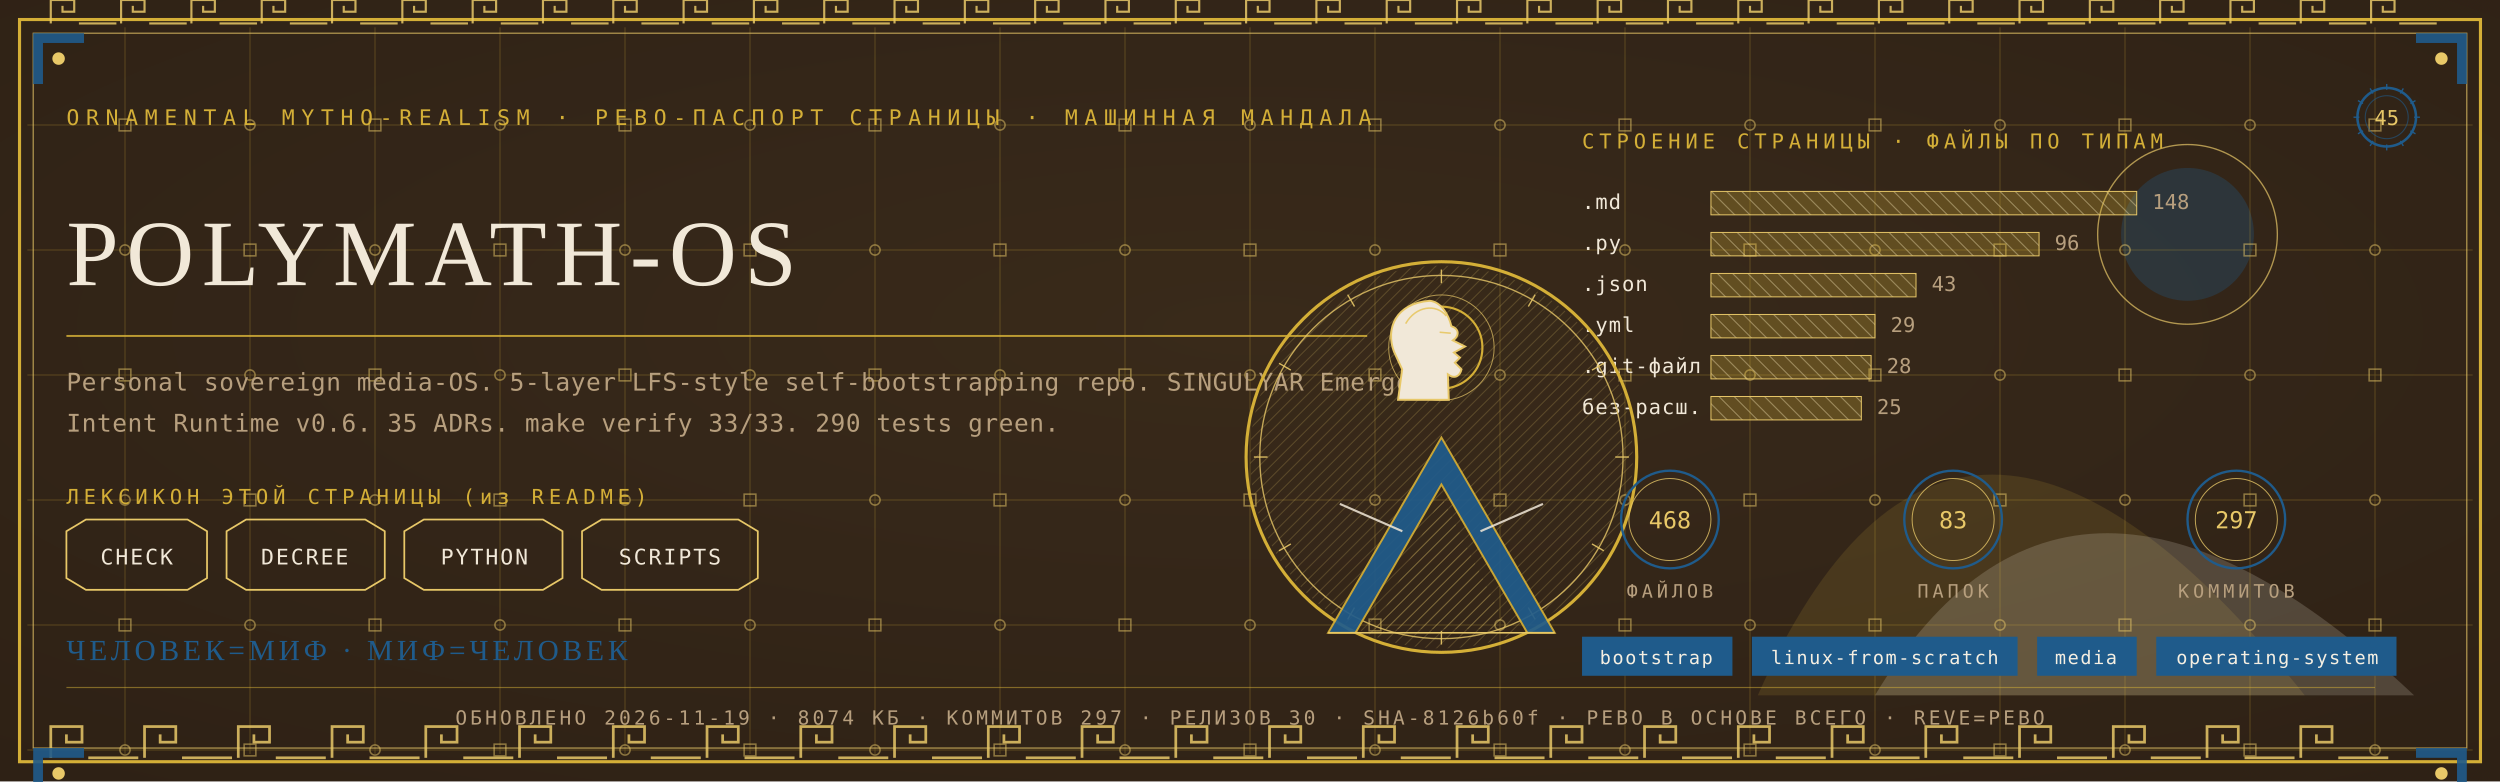
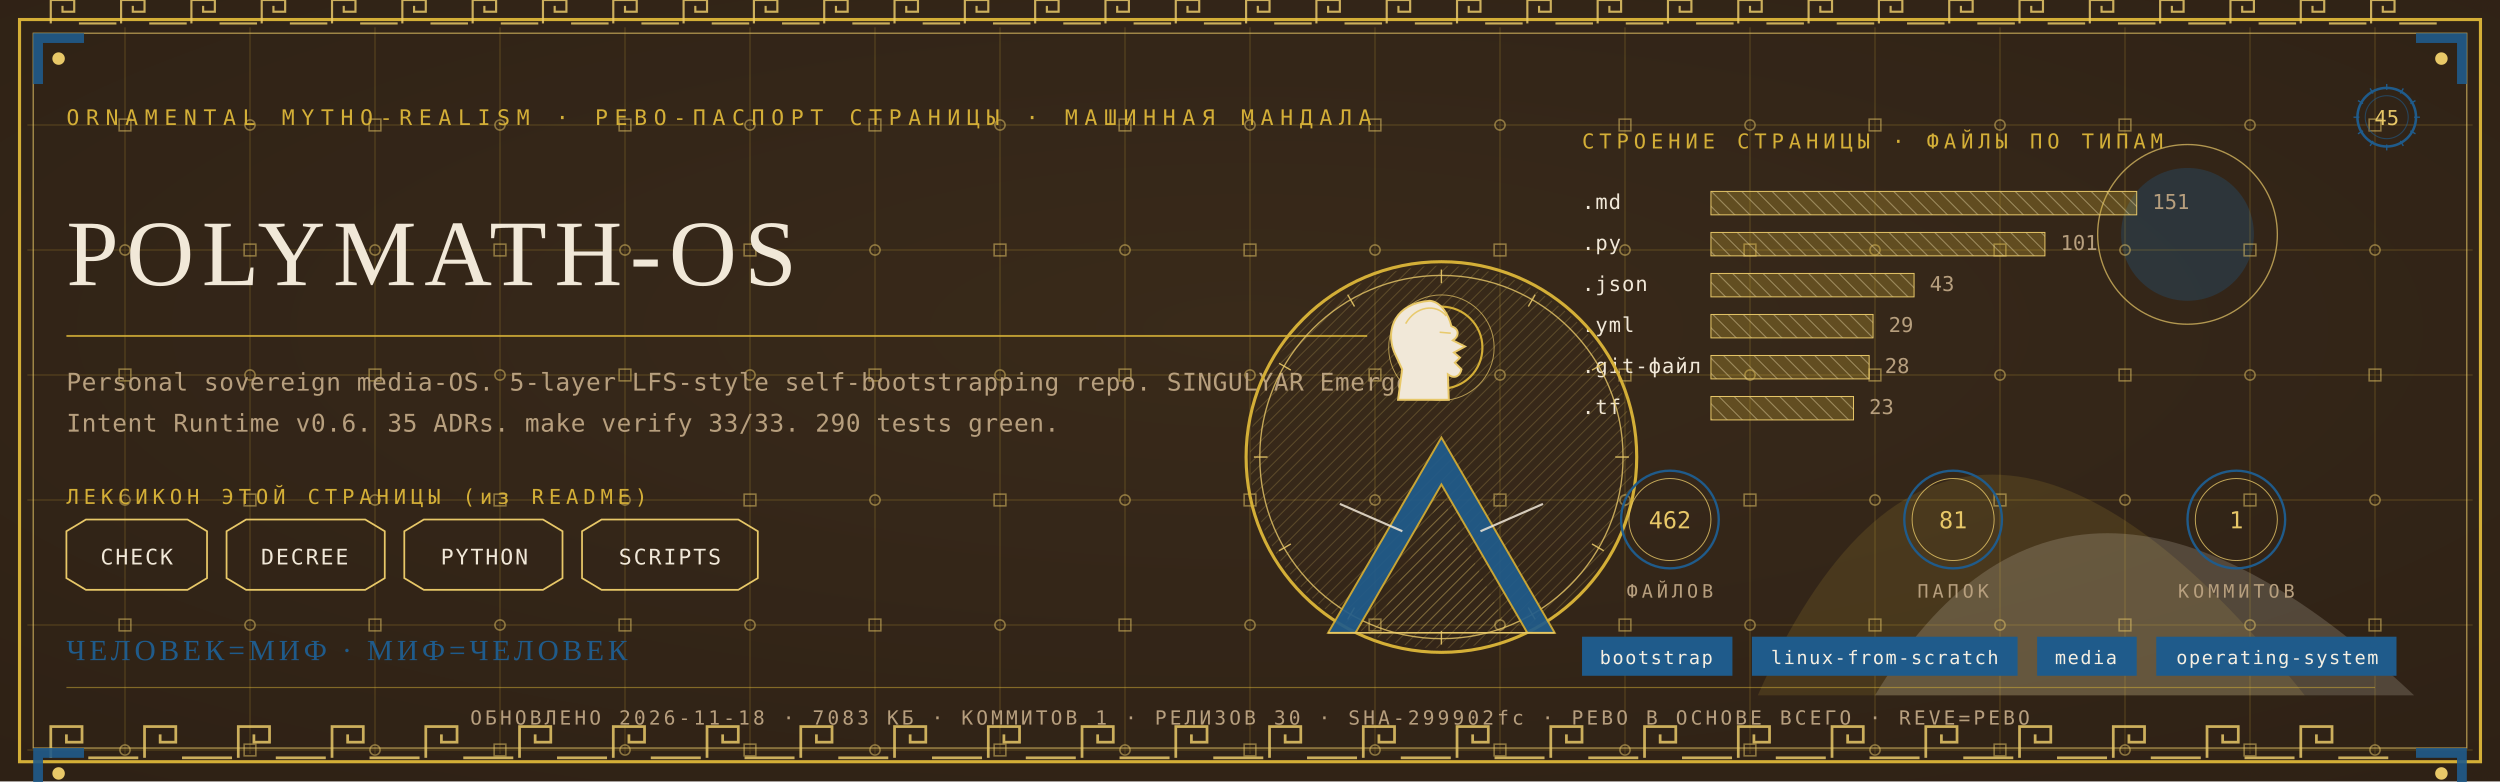
<svg xmlns="http://www.w3.org/2000/svg" viewBox="0 0 1280 400" width="1280" height="400">
  <defs>
    <radialGradient id="rp45" cx="0.5" cy="0.42" r="1.1">
      <stop offset="0" stop-color="#3A2A1B" />
      <stop offset="1" stop-color="#2A1D12" />
    </radialGradient>
    <pattern id="hatchm" width="4.2" height="4.2" patternUnits="userSpaceOnUse" patternTransform="rotate(45)">
      <rect width="4.2" height="4.2" fill="none" />
      <line x1="0" y1="0" x2="0" y2="4.2" stroke="#E8C868" stroke-width="0.5" />
    </pattern>
    <pattern id="hatchv" width="5.5" height="5.5" patternUnits="userSpaceOnUse" patternTransform="rotate(-45)">
      <rect width="5.5" height="5.5" fill="none" />
      <line x1="0" y1="0" x2="0" y2="5.5" stroke="#F1E8D8" stroke-width="0.5" />
    </pattern>
  </defs>
  <rect width="1280" height="400" fill="#2A1D12" />
  <rect width="1280" height="400" fill="url(#rp45)" opacity="0.94" />
  <path d="M 900 356 Q 1000 130 1180 356 Z" fill="#D4AF37" opacity="0.14" />
  <path d="M 960 356 Q 1060 190 1236 356 Z" fill="#F1E8D8" opacity="0.18" />
  <circle cx="1120" cy="120" r="34" fill="#1F5B8B" opacity="0.30" />
  <circle cx="1120" cy="120" r="46" fill="none" stroke="#E8C868" stroke-width="0.7" opacity="0.7" />
  <g stroke="#D4AF37" stroke-width="0.45" opacity="0.30">
    <line x1="64" y1="14" x2="64" y2="386" />
    <line x1="128" y1="14" x2="128" y2="386" />
    <line x1="192" y1="14" x2="192" y2="386" />
    <line x1="256" y1="14" x2="256" y2="386" />
    <line x1="320" y1="14" x2="320" y2="386" />
    <line x1="384" y1="14" x2="384" y2="386" />
    <line x1="448" y1="14" x2="448" y2="386" />
    <line x1="512" y1="14" x2="512" y2="386" />
    <line x1="576" y1="14" x2="576" y2="386" />
    <line x1="640" y1="14" x2="640" y2="386" />
    <line x1="704" y1="14" x2="704" y2="386" />
    <line x1="768" y1="14" x2="768" y2="386" />
    <line x1="832" y1="14" x2="832" y2="386" />
    <line x1="896" y1="14" x2="896" y2="386" />
    <line x1="960" y1="14" x2="960" y2="386" />
    <line x1="1024" y1="14" x2="1024" y2="386" />
    <line x1="1088" y1="14" x2="1088" y2="386" />
    <line x1="1152" y1="14" x2="1152" y2="386" />
    <line x1="1216" y1="14" x2="1216" y2="386" />
    <line x1="14" y1="64" x2="1266" y2="64" />
    <line x1="14" y1="128" x2="1266" y2="128" />
    <line x1="14" y1="192" x2="1266" y2="192" />
    <line x1="14" y1="256" x2="1266" y2="256" />
    <line x1="14" y1="320" x2="1266" y2="320" />
    <line x1="14" y1="384" x2="1266" y2="384" />
  </g>
  <g fill="none" stroke="#E8C868" stroke-width="0.8" opacity="0.5">
    <rect x="61" y="61" width="6" height="6" />
    <circle cx="64" cy="128" r="2.6" />
    <rect x="61" y="189" width="6" height="6" />
    <circle cx="64" cy="256" r="2.6" />
    <rect x="61" y="317" width="6" height="6" />
    <circle cx="64" cy="384" r="2.6" />
    <circle cx="128" cy="64" r="2.6" />
    <rect x="125" y="125" width="6" height="6" />
    <circle cx="128" cy="192" r="2.6" />
    <rect x="125" y="253" width="6" height="6" />
    <circle cx="128" cy="320" r="2.6" />
    <rect x="125" y="381" width="6" height="6" />
    <rect x="189" y="61" width="6" height="6" />
    <circle cx="192" cy="128" r="2.6" />
    <rect x="189" y="189" width="6" height="6" />
    <circle cx="192" cy="256" r="2.6" />
    <rect x="189" y="317" width="6" height="6" />
    <circle cx="192" cy="384" r="2.6" />
    <circle cx="256" cy="64" r="2.6" />
    <rect x="253" y="125" width="6" height="6" />
    <circle cx="256" cy="192" r="2.6" />
    <rect x="253" y="253" width="6" height="6" />
    <circle cx="256" cy="320" r="2.6" />
    <rect x="253" y="381" width="6" height="6" />
    <rect x="317" y="61" width="6" height="6" />
    <circle cx="320" cy="128" r="2.6" />
    <rect x="317" y="189" width="6" height="6" />
    <circle cx="320" cy="256" r="2.6" />
    <rect x="317" y="317" width="6" height="6" />
    <circle cx="320" cy="384" r="2.6" />
    <circle cx="384" cy="64" r="2.6" />
    <rect x="381" y="125" width="6" height="6" />
    <circle cx="384" cy="192" r="2.6" />
    <rect x="381" y="253" width="6" height="6" />
    <circle cx="384" cy="320" r="2.6" />
    <rect x="381" y="381" width="6" height="6" />
    <rect x="445" y="61" width="6" height="6" />
    <circle cx="448" cy="128" r="2.6" />
    <rect x="445" y="189" width="6" height="6" />
    <circle cx="448" cy="256" r="2.6" />
    <rect x="445" y="317" width="6" height="6" />
    <circle cx="448" cy="384" r="2.6" />
    <circle cx="512" cy="64" r="2.6" />
    <rect x="509" y="125" width="6" height="6" />
    <circle cx="512" cy="192" r="2.6" />
    <rect x="509" y="253" width="6" height="6" />
    <circle cx="512" cy="320" r="2.6" />
    <rect x="509" y="381" width="6" height="6" />
    <rect x="573" y="61" width="6" height="6" />
    <circle cx="576" cy="128" r="2.6" />
    <rect x="573" y="189" width="6" height="6" />
    <circle cx="576" cy="256" r="2.6" />
    <rect x="573" y="317" width="6" height="6" />
    <circle cx="576" cy="384" r="2.6" />
    <circle cx="640" cy="64" r="2.6" />
    <rect x="637" y="125" width="6" height="6" />
    <circle cx="640" cy="192" r="2.6" />
    <rect x="637" y="253" width="6" height="6" />
    <circle cx="640" cy="320" r="2.6" />
    <rect x="637" y="381" width="6" height="6" />
    <rect x="701" y="61" width="6" height="6" />
    <circle cx="704" cy="128" r="2.6" />
    <rect x="701" y="189" width="6" height="6" />
    <circle cx="704" cy="256" r="2.6" />
    <rect x="701" y="317" width="6" height="6" />
    <circle cx="704" cy="384" r="2.6" />
    <circle cx="768" cy="64" r="2.6" />
    <rect x="765" y="125" width="6" height="6" />
    <circle cx="768" cy="192" r="2.6" />
    <rect x="765" y="253" width="6" height="6" />
    <circle cx="768" cy="320" r="2.6" />
    <rect x="765" y="381" width="6" height="6" />
    <rect x="829" y="61" width="6" height="6" />
    <circle cx="832" cy="128" r="2.6" />
    <rect x="829" y="189" width="6" height="6" />
    <circle cx="832" cy="256" r="2.6" />
    <rect x="829" y="317" width="6" height="6" />
    <circle cx="832" cy="384" r="2.6" />
    <circle cx="896" cy="64" r="2.6" />
    <rect x="893" y="125" width="6" height="6" />
    <circle cx="896" cy="192" r="2.6" />
    <rect x="893" y="253" width="6" height="6" />
    <circle cx="896" cy="320" r="2.6" />
    <rect x="893" y="381" width="6" height="6" />
    <rect x="957" y="61" width="6" height="6" />
    <circle cx="960" cy="128" r="2.6" />
    <rect x="957" y="189" width="6" height="6" />
    <circle cx="960" cy="256" r="2.6" />
    <rect x="957" y="317" width="6" height="6" />
    <circle cx="960" cy="384" r="2.6" />
    <circle cx="1024" cy="64" r="2.6" />
    <rect x="1021" y="125" width="6" height="6" />
    <circle cx="1024" cy="192" r="2.6" />
    <rect x="1021" y="253" width="6" height="6" />
    <circle cx="1024" cy="320" r="2.6" />
    <rect x="1021" y="381" width="6" height="6" />
    <rect x="1085" y="61" width="6" height="6" />
    <circle cx="1088" cy="128" r="2.6" />
    <rect x="1085" y="189" width="6" height="6" />
    <circle cx="1088" cy="256" r="2.6" />
    <rect x="1085" y="317" width="6" height="6" />
    <circle cx="1088" cy="384" r="2.6" />
    <circle cx="1152" cy="64" r="2.6" />
    <rect x="1149" y="125" width="6" height="6" />
    <circle cx="1152" cy="192" r="2.6" />
    <rect x="1149" y="253" width="6" height="6" />
    <circle cx="1152" cy="320" r="2.6" />
    <rect x="1149" y="381" width="6" height="6" />
    <rect x="1213" y="61" width="6" height="6" />
    <circle cx="1216" cy="128" r="2.6" />
    <rect x="1213" y="189" width="6" height="6" />
    <circle cx="1216" cy="256" r="2.6" />
    <rect x="1213" y="317" width="6" height="6" />
    <circle cx="1216" cy="384" r="2.6" />
  </g>
  <rect x="10" y="10" width="1260" height="380" fill="none" stroke="#D4AF37" stroke-width="1.6" />
  <rect x="17" y="17" width="1246" height="366" fill="none" stroke="#E8C868" stroke-width="0.6" opacity="0.75" />
  <g fill="none" stroke="#E8C868" stroke-width="1.4" opacity="0.85">
    <path d="M 26 388 L 26 372 L 42 372 L 42 380.0 L 34.0 380.0 L 34.0 376.0" />
    <line x1="45.2" y1="388" x2="70.8" y2="388" />
    <path d="M 74 388 L 74 372 L 90 372 L 90 380.0 L 82.0 380.0 L 82.0 376.0" />
    <line x1="93.2" y1="388" x2="118.8" y2="388" />
    <path d="M 122 388 L 122 372 L 138 372 L 138 380.0 L 130.0 380.0 L 130.0 376.0" />
    <line x1="141.2" y1="388" x2="166.8" y2="388" />
    <path d="M 170 388 L 170 372 L 186 372 L 186 380.0 L 178.0 380.0 L 178.0 376.0" />
    <line x1="189.2" y1="388" x2="214.8" y2="388" />
    <path d="M 218 388 L 218 372 L 234 372 L 234 380.0 L 226.0 380.0 L 226.0 376.0" />
    <line x1="237.2" y1="388" x2="262.8" y2="388" />
    <path d="M 266 388 L 266 372 L 282 372 L 282 380.0 L 274.0 380.0 L 274.0 376.0" />
    <line x1="285.2" y1="388" x2="310.8" y2="388" />
    <path d="M 314 388 L 314 372 L 330 372 L 330 380.0 L 322.0 380.0 L 322.0 376.0" />
    <line x1="333.2" y1="388" x2="358.8" y2="388" />
    <path d="M 362 388 L 362 372 L 378 372 L 378 380.0 L 370.0 380.0 L 370.0 376.0" />
    <line x1="381.2" y1="388" x2="406.8" y2="388" />
    <path d="M 410 388 L 410 372 L 426 372 L 426 380.0 L 418.0 380.0 L 418.0 376.0" />
    <line x1="429.2" y1="388" x2="454.8" y2="388" />
    <path d="M 458 388 L 458 372 L 474 372 L 474 380.0 L 466.0 380.0 L 466.0 376.0" />
    <line x1="477.2" y1="388" x2="502.8" y2="388" />
    <path d="M 506 388 L 506 372 L 522 372 L 522 380.0 L 514.0 380.0 L 514.0 376.0" />
    <line x1="525.2" y1="388" x2="550.8" y2="388" />
    <path d="M 554 388 L 554 372 L 570 372 L 570 380.0 L 562.0 380.0 L 562.0 376.0" />
    <line x1="573.2" y1="388" x2="598.8" y2="388" />
    <path d="M 602 388 L 602 372 L 618 372 L 618 380.0 L 610.0 380.0 L 610.0 376.0" />
    <line x1="621.2" y1="388" x2="646.8" y2="388" />
    <path d="M 650 388 L 650 372 L 666 372 L 666 380.0 L 658.0 380.0 L 658.0 376.0" />
    <line x1="669.2" y1="388" x2="694.8" y2="388" />
    <path d="M 698 388 L 698 372 L 714 372 L 714 380.0 L 706.0 380.0 L 706.0 376.0" />
    <line x1="717.2" y1="388" x2="742.8" y2="388" />
    <path d="M 746 388 L 746 372 L 762 372 L 762 380.0 L 754.0 380.0 L 754.0 376.0" />
    <line x1="765.2" y1="388" x2="790.8" y2="388" />
    <path d="M 794 388 L 794 372 L 810 372 L 810 380.0 L 802.0 380.0 L 802.0 376.0" />
    <line x1="813.2" y1="388" x2="838.8" y2="388" />
    <path d="M 842 388 L 842 372 L 858 372 L 858 380.0 L 850.0 380.0 L 850.0 376.0" />
    <line x1="861.2" y1="388" x2="886.8" y2="388" />
    <path d="M 890 388 L 890 372 L 906 372 L 906 380.0 L 898.0 380.0 L 898.0 376.0" />
    <line x1="909.2" y1="388" x2="934.8" y2="388" />
    <path d="M 938 388 L 938 372 L 954 372 L 954 380.0 L 946.0 380.0 L 946.0 376.0" />
    <line x1="957.2" y1="388" x2="982.8" y2="388" />
    <path d="M 986 388 L 986 372 L 1002 372 L 1002 380.0 L 994.0 380.0 L 994.0 376.0" />
    <line x1="1005.2" y1="388" x2="1030.8" y2="388" />
    <path d="M 1034 388 L 1034 372 L 1050 372 L 1050 380.0 L 1042.0 380.0 L 1042.0 376.0" />
    <line x1="1053.2" y1="388" x2="1078.8" y2="388" />
    <path d="M 1082 388 L 1082 372 L 1098 372 L 1098 380.0 L 1090.0 380.0 L 1090.0 376.0" />
    <line x1="1101.2" y1="388" x2="1126.8" y2="388" />
    <path d="M 1130 388 L 1130 372 L 1146 372 L 1146 380.0 L 1138.0 380.0 L 1138.0 376.0" />
    <line x1="1149.2" y1="388" x2="1174.8" y2="388" />
    <path d="M 1178 388 L 1178 372 L 1194 372 L 1194 380.0 L 1186.0 380.0 L 1186.0 376.0" />
    <line x1="1197.2" y1="388" x2="1222.8" y2="388" />
  </g>
  <g fill="none" stroke="#E8C868" stroke-width="1.1" opacity="0.85">
    <path d="M 26 12 L 26 0 L 38 0 L 38 6.0 L 32.0 6.0 L 32.0 3.0" />
    <line x1="40.4" y1="12" x2="59.6" y2="12" />
    <path d="M 62 12 L 62 0 L 74 0 L 74 6.0 L 68.0 6.0 L 68.0 3.0" />
    <line x1="76.4" y1="12" x2="95.6" y2="12" />
    <path d="M 98 12 L 98 0 L 110 0 L 110 6.0 L 104.0 6.0 L 104.0 3.0" />
    <line x1="112.4" y1="12" x2="131.6" y2="12" />
    <path d="M 134 12 L 134 0 L 146 0 L 146 6.0 L 140.0 6.0 L 140.0 3.0" />
    <line x1="148.4" y1="12" x2="167.6" y2="12" />
    <path d="M 170 12 L 170 0 L 182 0 L 182 6.0 L 176.0 6.0 L 176.0 3.0" />
    <line x1="184.4" y1="12" x2="203.6" y2="12" />
    <path d="M 206 12 L 206 0 L 218 0 L 218 6.0 L 212.0 6.0 L 212.0 3.0" />
    <line x1="220.4" y1="12" x2="239.6" y2="12" />
    <path d="M 242 12 L 242 0 L 254 0 L 254 6.0 L 248.0 6.0 L 248.0 3.0" />
    <line x1="256.4" y1="12" x2="275.6" y2="12" />
    <path d="M 278 12 L 278 0 L 290 0 L 290 6.0 L 284.0 6.0 L 284.0 3.0" />
    <line x1="292.4" y1="12" x2="311.6" y2="12" />
    <path d="M 314 12 L 314 0 L 326 0 L 326 6.0 L 320.0 6.0 L 320.0 3.0" />
    <line x1="328.4" y1="12" x2="347.6" y2="12" />
    <path d="M 350 12 L 350 0 L 362 0 L 362 6.0 L 356.0 6.0 L 356.0 3.0" />
    <line x1="364.4" y1="12" x2="383.6" y2="12" />
    <path d="M 386 12 L 386 0 L 398 0 L 398 6.0 L 392.0 6.0 L 392.0 3.0" />
    <line x1="400.4" y1="12" x2="419.6" y2="12" />
    <path d="M 422 12 L 422 0 L 434 0 L 434 6.0 L 428.0 6.0 L 428.0 3.0" />
    <line x1="436.4" y1="12" x2="455.6" y2="12" />
    <path d="M 458 12 L 458 0 L 470 0 L 470 6.0 L 464.0 6.0 L 464.0 3.0" />
    <line x1="472.4" y1="12" x2="491.6" y2="12" />
    <path d="M 494 12 L 494 0 L 506 0 L 506 6.0 L 500.0 6.0 L 500.0 3.0" />
    <line x1="508.4" y1="12" x2="527.6" y2="12" />
    <path d="M 530 12 L 530 0 L 542 0 L 542 6.0 L 536.0 6.0 L 536.0 3.0" />
    <line x1="544.4" y1="12" x2="563.6" y2="12" />
    <path d="M 566 12 L 566 0 L 578 0 L 578 6.0 L 572.0 6.0 L 572.0 3.0" />
    <line x1="580.4" y1="12" x2="599.6" y2="12" />
    <path d="M 602 12 L 602 0 L 614 0 L 614 6.0 L 608.0 6.0 L 608.0 3.0" />
    <line x1="616.4" y1="12" x2="635.6" y2="12" />
    <path d="M 638 12 L 638 0 L 650 0 L 650 6.0 L 644.0 6.0 L 644.0 3.0" />
    <line x1="652.4" y1="12" x2="671.6" y2="12" />
    <path d="M 674 12 L 674 0 L 686 0 L 686 6.0 L 680.0 6.0 L 680.0 3.0" />
    <line x1="688.4" y1="12" x2="707.6" y2="12" />
    <path d="M 710 12 L 710 0 L 722 0 L 722 6.0 L 716.0 6.0 L 716.0 3.0" />
    <line x1="724.4" y1="12" x2="743.6" y2="12" />
    <path d="M 746 12 L 746 0 L 758 0 L 758 6.0 L 752.0 6.0 L 752.0 3.0" />
    <line x1="760.4" y1="12" x2="779.6" y2="12" />
    <path d="M 782 12 L 782 0 L 794 0 L 794 6.0 L 788.0 6.0 L 788.0 3.0" />
    <line x1="796.4" y1="12" x2="815.6" y2="12" />
    <path d="M 818 12 L 818 0 L 830 0 L 830 6.0 L 824.0 6.0 L 824.0 3.0" />
    <line x1="832.4" y1="12" x2="851.6" y2="12" />
    <path d="M 854 12 L 854 0 L 866 0 L 866 6.0 L 860.0 6.0 L 860.0 3.0" />
    <line x1="868.4" y1="12" x2="887.6" y2="12" />
    <path d="M 890 12 L 890 0 L 902 0 L 902 6.0 L 896.0 6.0 L 896.0 3.0" />
    <line x1="904.4" y1="12" x2="923.6" y2="12" />
    <path d="M 926 12 L 926 0 L 938 0 L 938 6.0 L 932.0 6.0 L 932.0 3.0" />
    <line x1="940.4" y1="12" x2="959.6" y2="12" />
    <path d="M 962 12 L 962 0 L 974 0 L 974 6.0 L 968.0 6.0 L 968.0 3.0" />
    <line x1="976.4" y1="12" x2="995.6" y2="12" />
    <path d="M 998 12 L 998 0 L 1010 0 L 1010 6.0 L 1004.0 6.0 L 1004.0 3.0" />
    <line x1="1012.4" y1="12" x2="1031.6" y2="12" />
    <path d="M 1034 12 L 1034 0 L 1046 0 L 1046 6.0 L 1040.0 6.0 L 1040.0 3.0" />
    <line x1="1048.4" y1="12" x2="1067.6" y2="12" />
    <path d="M 1070 12 L 1070 0 L 1082 0 L 1082 6.0 L 1076.0 6.0 L 1076.0 3.0" />
    <line x1="1084.4" y1="12" x2="1103.6" y2="12" />
    <path d="M 1106 12 L 1106 0 L 1118 0 L 1118 6.0 L 1112.0 6.0 L 1112.0 3.0" />
    <line x1="1120.4" y1="12" x2="1139.6" y2="12" />
    <path d="M 1142 12 L 1142 0 L 1154 0 L 1154 6.0 L 1148.0 6.0 L 1148.0 3.0" />
    <line x1="1156.4" y1="12" x2="1175.6" y2="12" />
    <path d="M 1178 12 L 1178 0 L 1190 0 L 1190 6.0 L 1184.0 6.0 L 1184.0 3.0" />
    <line x1="1192.4" y1="12" x2="1211.6" y2="12" />
    <path d="M 1214 12 L 1214 0 L 1226 0 L 1226 6.0 L 1220.0 6.0 L 1220.0 3.0" />
    <line x1="1228.4" y1="12" x2="1247.6" y2="12" />
  </g>
  <g transform="translate(17,17) scale(1,1)">
    <path d="M 0 0 L 26 0 L 26 5 L 5 5 L 5 26 L 0 26 Z" fill="#1F5B8B" opacity="0.9" />
    <circle cx="13" cy="13" r="3.2" fill="#E8C868" />
  </g>
  <g transform="translate(1263,17) scale(-1,1)">
    <path d="M 0 0 L 26 0 L 26 5 L 5 5 L 5 26 L 0 26 Z" fill="#1F5B8B" opacity="0.9" />
    <circle cx="13" cy="13" r="3.2" fill="#E8C868" />
  </g>
  <g transform="translate(17,383) scale(1,1)">
    <path d="M 0 0 L 26 0 L 26 5 L 5 5 L 5 26 L 0 26 Z" fill="#1F5B8B" opacity="0.9" />
    <circle cx="13" cy="13" r="3.2" fill="#E8C868" />
  </g>
  <g transform="translate(1263,383) scale(-1,1)">
    <path d="M 0 0 L 26 0 L 26 5 L 5 5 L 5 26 L 0 26 Z" fill="#1F5B8B" opacity="0.9" />
    <circle cx="13" cy="13" r="3.2" fill="#E8C868" />
  </g>
  <text x="34" y="64" font-family="'Cascadia Mono', ui-monospace, Consolas, monospace" font-size="11" fill="#D4AF37" letter-spacing="3.4">ORNAMENTAL MYTHO-REALISM · РЕВО-ПАСПОРТ СТРАНИЦЫ · МАШИННАЯ МАНДАЛА</text>
  <g transform="translate(1222,60)">
    <circle r="15" fill="none" stroke="#1F5B8B" stroke-width="1.3" />
    <circle r="11" fill="none" stroke="#1F5B8B" stroke-width="0.55" opacity="0.6" />
    <text y="4" text-anchor="middle" font-family="'Cascadia Mono', ui-monospace, Consolas, monospace" font-size="10.5" fill="#E8C868">45</text>
    <g stroke="#1F5B8B" stroke-width="0.7">
      <line x1="0" y1="-17" x2="0" y2="-14" transform="rotate(0)" />
      <line x1="0" y1="-17" x2="0" y2="-14" transform="rotate(30)" />
      <line x1="0" y1="-17" x2="0" y2="-14" transform="rotate(60)" />
      <line x1="0" y1="-17" x2="0" y2="-14" transform="rotate(90)" />
      <line x1="0" y1="-17" x2="0" y2="-14" transform="rotate(120)" />
      <line x1="0" y1="-17" x2="0" y2="-14" transform="rotate(150)" />
      <line x1="0" y1="-17" x2="0" y2="-14" transform="rotate(180)" />
      <line x1="0" y1="-17" x2="0" y2="-14" transform="rotate(210)" />
      <line x1="0" y1="-17" x2="0" y2="-14" transform="rotate(240)" />
      <line x1="0" y1="-17" x2="0" y2="-14" transform="rotate(270)" />
      <line x1="0" y1="-17" x2="0" y2="-14" transform="rotate(300)" />
      <line x1="0" y1="-17" x2="0" y2="-14" transform="rotate(330)" />
    </g>
  </g>
  <text x="34" y="146" font-family="Georgia, 'Times New Roman', serif" font-size="48.0" fill="#F1E8D8" letter-spacing="4">POLYMATH-OS</text>
  <line x1="34" y1="172" x2="700" y2="172" stroke="#D4AF37" stroke-width="1" opacity="0.85" />
  <text x="34" y="200" font-family="'Cascadia Mono', ui-monospace, Consolas, monospace" font-size="12.5" fill="#B79F7E" letter-spacing="0.3">Personal sovereign media-OS. 5-layer LFS-style self-bootstrapping repo. SINGULYAR Emergent</text>
  <text x="34" y="221" font-family="'Cascadia Mono', ui-monospace, Consolas, monospace" font-size="12.5" fill="#B79F7E" letter-spacing="0.3">Intent Runtime v0.6. 35 ADRs. make verify 33/33. 290 tests green.</text>
  <text x="34" y="258" font-family="'Cascadia Mono', ui-monospace, Consolas, monospace" font-size="10.5" fill="#D4AF37" letter-spacing="2.5">ЛЕКСИКОН ЭТОЙ СТРАНИЦЫ (из README)</text>
  <path d="M 34 272 L 44 266 L 96 266 L 106 272 L 106 296 L 96 302 L 44 302 L 34 296 Z" fill="none" stroke="#E8C868" stroke-width="0.9" />
  <text x="70" y="289" text-anchor="middle" font-family="'Cascadia Mono', ui-monospace, Consolas, monospace" font-size="11" fill="#F1E8D8" letter-spacing="1">CHECK</text>
  <path d="M 116 272 L 126 266 L 187 266 L 197 272 L 197 296 L 187 302 L 126 302 L 116 296 Z" fill="none" stroke="#E8C868" stroke-width="0.9" />
  <text x="156" y="289" text-anchor="middle" font-family="'Cascadia Mono', ui-monospace, Consolas, monospace" font-size="11" fill="#F1E8D8" letter-spacing="1">DECREE</text>
  <path d="M 207 272 L 217 266 L 278 266 L 288 272 L 288 296 L 278 302 L 217 302 L 207 296 Z" fill="none" stroke="#E8C868" stroke-width="0.9" />
  <text x="248" y="289" text-anchor="middle" font-family="'Cascadia Mono', ui-monospace, Consolas, monospace" font-size="11" fill="#F1E8D8" letter-spacing="1">PYTHON</text>
  <path d="M 298 272 L 308 266 L 378 266 L 388 272 L 388 296 L 378 302 L 308 302 L 298 296 Z" fill="none" stroke="#E8C868" stroke-width="0.9" />
  <text x="343" y="289" text-anchor="middle" font-family="'Cascadia Mono', ui-monospace, Consolas, monospace" font-size="11" fill="#F1E8D8" letter-spacing="1">SCRIPTS</text>
  <text x="810" y="76" font-family="'Cascadia Mono', ui-monospace, Consolas, monospace" font-size="10.5" fill="#D4AF37" letter-spacing="2.5">СТРОЕНИЕ СТРАНИЦЫ · ФАЙЛЫ ПО ТИПАМ</text>
  <text x="810" y="107" font-family="'Cascadia Mono', ui-monospace, Consolas, monospace" font-size="10.5" fill="#F1E8D8" letter-spacing="0.5">.md</text>
  <rect x="876" y="98" width="218" height="12" fill="url(#hatchv)" opacity="0.9" />
  <rect x="876" y="98" width="218" height="12" fill="#D4AF37" opacity="0.28" />
  <rect x="876" y="98" width="218" height="12" fill="none" stroke="#E8C868" stroke-width="0.5" />
-   <text x="1102" y="107" font-family="'Cascadia Mono', ui-monospace, Consolas, monospace" font-size="10.5" fill="#B79F7E">148</text>
+   <text x="1102" y="107" font-family="'Cascadia Mono', ui-monospace, Consolas, monospace" font-size="10.5" fill="#B79F7E">151</text>
  <text x="810" y="128" font-family="'Cascadia Mono', ui-monospace, Consolas, monospace" font-size="10.5" fill="#F1E8D8" letter-spacing="0.5">.py</text>
-   <rect x="876" y="119" width="168" height="12" fill="url(#hatchv)" opacity="0.9" />
-   <rect x="876" y="119" width="168" height="12" fill="#D4AF37" opacity="0.28" />
-   <rect x="876" y="119" width="168" height="12" fill="none" stroke="#E8C868" stroke-width="0.5" />
-   <text x="1052" y="128" font-family="'Cascadia Mono', ui-monospace, Consolas, monospace" font-size="10.5" fill="#B79F7E">96</text>
+   <rect x="876" y="119" width="171" height="12" fill="url(#hatchv)" opacity="0.9" />
+   <rect x="876" y="119" width="171" height="12" fill="#D4AF37" opacity="0.28" />
+   <rect x="876" y="119" width="171" height="12" fill="none" stroke="#E8C868" stroke-width="0.5" />
+   <text x="1055" y="128" font-family="'Cascadia Mono', ui-monospace, Consolas, monospace" font-size="10.5" fill="#B79F7E">101</text>
  <text x="810" y="149" font-family="'Cascadia Mono', ui-monospace, Consolas, monospace" font-size="10.5" fill="#F1E8D8" letter-spacing="0.5">.json</text>
-   <rect x="876" y="140" width="105" height="12" fill="url(#hatchv)" opacity="0.9" />
-   <rect x="876" y="140" width="105" height="12" fill="#D4AF37" opacity="0.28" />
-   <rect x="876" y="140" width="105" height="12" fill="none" stroke="#E8C868" stroke-width="0.5" />
-   <text x="989" y="149" font-family="'Cascadia Mono', ui-monospace, Consolas, monospace" font-size="10.5" fill="#B79F7E">43</text>
+   <rect x="876" y="140" width="104" height="12" fill="url(#hatchv)" opacity="0.9" />
+   <rect x="876" y="140" width="104" height="12" fill="#D4AF37" opacity="0.28" />
+   <rect x="876" y="140" width="104" height="12" fill="none" stroke="#E8C868" stroke-width="0.5" />
+   <text x="988" y="149" font-family="'Cascadia Mono', ui-monospace, Consolas, monospace" font-size="10.5" fill="#B79F7E">43</text>
  <text x="810" y="170" font-family="'Cascadia Mono', ui-monospace, Consolas, monospace" font-size="10.5" fill="#F1E8D8" letter-spacing="0.5">.yml</text>
-   <rect x="876" y="161" width="84" height="12" fill="url(#hatchv)" opacity="0.9" />
-   <rect x="876" y="161" width="84" height="12" fill="#D4AF37" opacity="0.28" />
-   <rect x="876" y="161" width="84" height="12" fill="none" stroke="#E8C868" stroke-width="0.5" />
-   <text x="968" y="170" font-family="'Cascadia Mono', ui-monospace, Consolas, monospace" font-size="10.5" fill="#B79F7E">29</text>
+   <rect x="876" y="161" width="83" height="12" fill="url(#hatchv)" opacity="0.9" />
+   <rect x="876" y="161" width="83" height="12" fill="#D4AF37" opacity="0.28" />
+   <rect x="876" y="161" width="83" height="12" fill="none" stroke="#E8C868" stroke-width="0.5" />
+   <text x="967" y="170" font-family="'Cascadia Mono', ui-monospace, Consolas, monospace" font-size="10.5" fill="#B79F7E">29</text>
  <text x="810" y="191" font-family="'Cascadia Mono', ui-monospace, Consolas, monospace" font-size="10.5" fill="#F1E8D8" letter-spacing="0.5">.git-файл</text>
-   <rect x="876" y="182" width="82" height="12" fill="url(#hatchv)" opacity="0.9" />
-   <rect x="876" y="182" width="82" height="12" fill="#D4AF37" opacity="0.28" />
-   <rect x="876" y="182" width="82" height="12" fill="none" stroke="#E8C868" stroke-width="0.5" />
-   <text x="966" y="191" font-family="'Cascadia Mono', ui-monospace, Consolas, monospace" font-size="10.5" fill="#B79F7E">28</text>
-   <text x="810" y="212" font-family="'Cascadia Mono', ui-monospace, Consolas, monospace" font-size="10.5" fill="#F1E8D8" letter-spacing="0.5">без-расш.</text>
-   <rect x="876" y="203" width="77" height="12" fill="url(#hatchv)" opacity="0.9" />
-   <rect x="876" y="203" width="77" height="12" fill="#D4AF37" opacity="0.28" />
-   <rect x="876" y="203" width="77" height="12" fill="none" stroke="#E8C868" stroke-width="0.5" />
-   <text x="961" y="212" font-family="'Cascadia Mono', ui-monospace, Consolas, monospace" font-size="10.5" fill="#B79F7E">25</text>
+   <rect x="876" y="182" width="81" height="12" fill="url(#hatchv)" opacity="0.9" />
+   <rect x="876" y="182" width="81" height="12" fill="#D4AF37" opacity="0.28" />
+   <rect x="876" y="182" width="81" height="12" fill="none" stroke="#E8C868" stroke-width="0.5" />
+   <text x="965" y="191" font-family="'Cascadia Mono', ui-monospace, Consolas, monospace" font-size="10.5" fill="#B79F7E">28</text>
+   <text x="810" y="212" font-family="'Cascadia Mono', ui-monospace, Consolas, monospace" font-size="10.5" fill="#F1E8D8" letter-spacing="0.5">.tf</text>
+   <rect x="876" y="203" width="73" height="12" fill="url(#hatchv)" opacity="0.9" />
+   <rect x="876" y="203" width="73" height="12" fill="#D4AF37" opacity="0.28" />
+   <rect x="876" y="203" width="73" height="12" fill="none" stroke="#E8C868" stroke-width="0.5" />
+   <text x="957" y="212" font-family="'Cascadia Mono', ui-monospace, Consolas, monospace" font-size="10.5" fill="#B79F7E">23</text>
  <g transform="translate(738,234)">
    <circle r="100" fill="none" stroke="#D4AF37" stroke-width="1.6" />
    <circle r="93" fill="none" stroke="#E8C868" stroke-width="0.7" opacity="0.8" />
    <circle r="98" fill="url(#hatchm)" opacity="0.4" />
    <g stroke="#E8C868" stroke-width="0.7" opacity="0.9">
      <line x1="0" y1="-96" x2="0" y2="-89" transform="rotate(0)" />
      <line x1="0" y1="-96" x2="0" y2="-89" transform="rotate(30)" />
      <line x1="0" y1="-96" x2="0" y2="-89" transform="rotate(60)" />
      <line x1="0" y1="-96" x2="0" y2="-89" transform="rotate(90)" />
      <line x1="0" y1="-96" x2="0" y2="-89" transform="rotate(120)" />
      <line x1="0" y1="-96" x2="0" y2="-89" transform="rotate(150)" />
      <line x1="0" y1="-96" x2="0" y2="-89" transform="rotate(180)" />
      <line x1="0" y1="-96" x2="0" y2="-89" transform="rotate(210)" />
      <line x1="0" y1="-96" x2="0" y2="-89" transform="rotate(240)" />
      <line x1="0" y1="-96" x2="0" y2="-89" transform="rotate(270)" />
      <line x1="0" y1="-96" x2="0" y2="-89" transform="rotate(300)" />
      <line x1="0" y1="-96" x2="0" y2="-89" transform="rotate(330)" />
    </g>
    <circle cy="-56" r="21" fill="none" stroke="#D4AF37" stroke-width="1.1" />
    <circle cy="-56" r="27" fill="none" stroke="#E8C868" stroke-width="0.5" opacity="0.7" />
    <path d="M -6.0 -80.0 C -23.5 -78.7 -28.7 -65.7 -24.3 -54.0 L -20.1 -44.9 L -22.2 -29.3 L 3.8 -29.3 L 3.3 -42.3 C 6.9 -39.7 9.5 -41.5 10.3 -44.9 L 6.9 -48.3 L 9.5 -50.9 L 6.4 -53.5 L 12.1 -56.6 L 5.9 -59.7 C 9.5 -62.3 9.0 -65.7 5.1 -67.0 C 3.8 -72.7 -0.1 -79.5 -6.0 -80.0 Z" fill="#F1E8D8" stroke="#E8C868" stroke-width="1.0" />
    <g fill="none" stroke="#E8C868" stroke-width="0.8" opacity="0.95">
      <path d="M -18.3 -68.3 C -13.1 -77.4 -2.7 -78.7 2.5 -72.2" />
      <path d="M -0.9 -63.9 L 4.8 -63.4" />
    </g>
    <path d="M -58.0 90.0 L 0 -10.0 L 58.0 90.0 L 44.0 90.0 L 0 14.0 L -44.0 90.0 Z" fill="#1F5B8B" opacity="0.92" stroke="#D4AF37" stroke-width="1.0" />
    <path d="M -34.0 88.0 L 0 20.0 L 34.0 88.0" fill="url(#hatchm)" opacity="0.5" stroke="none" />
    <path d="M -58.0 90.0 L 58.0 90.0" fill="none" stroke="#E8C868" stroke-width="0.8" />
    <path d="M -52.0 24.0 L -20.0 38.0" fill="none" stroke="#F1E8D8" stroke-width="1.1" opacity="0.85" />
    <path d="M 52.0 24.0 L 20.0 38.0" fill="none" stroke="#F1E8D8" stroke-width="1.1" opacity="0.85" />
  </g>
  <g transform="translate(855,266)">
    <circle r="25" fill="none" stroke="#1F5B8B" stroke-width="1.2" />
    <circle r="21" fill="none" stroke="#E8C868" stroke-width="0.5" opacity="0.8" />
-     <text y="4.5" text-anchor="middle" font-family="'Cascadia Mono', ui-monospace, Consolas, monospace" font-size="12" fill="#E8C868">468</text>
+     <text y="4.5" text-anchor="middle" font-family="'Cascadia Mono', ui-monospace, Consolas, monospace" font-size="12" fill="#E8C868">462</text>
    <text y="40" text-anchor="middle" font-family="'Cascadia Mono', ui-monospace, Consolas, monospace" font-size="9.5" fill="#B79F7E" letter-spacing="2">ФАЙЛОВ</text>
  </g>
  <g transform="translate(1000,266)">
    <circle r="25" fill="none" stroke="#1F5B8B" stroke-width="1.2" />
    <circle r="21" fill="none" stroke="#E8C868" stroke-width="0.5" opacity="0.8" />
-     <text y="4.5" text-anchor="middle" font-family="'Cascadia Mono', ui-monospace, Consolas, monospace" font-size="12" fill="#E8C868">83</text>
+     <text y="4.5" text-anchor="middle" font-family="'Cascadia Mono', ui-monospace, Consolas, monospace" font-size="12" fill="#E8C868">81</text>
    <text y="40" text-anchor="middle" font-family="'Cascadia Mono', ui-monospace, Consolas, monospace" font-size="9.5" fill="#B79F7E" letter-spacing="2">ПАПОК</text>
  </g>
  <g transform="translate(1145,266)">
    <circle r="25" fill="none" stroke="#1F5B8B" stroke-width="1.2" />
    <circle r="21" fill="none" stroke="#E8C868" stroke-width="0.5" opacity="0.8" />
-     <text y="4.5" text-anchor="middle" font-family="'Cascadia Mono', ui-monospace, Consolas, monospace" font-size="12" fill="#E8C868">297</text>
+     <text y="4.5" text-anchor="middle" font-family="'Cascadia Mono', ui-monospace, Consolas, monospace" font-size="12" fill="#E8C868">1</text>
    <text y="40" text-anchor="middle" font-family="'Cascadia Mono', ui-monospace, Consolas, monospace" font-size="9.5" fill="#B79F7E" letter-spacing="2">КОММИТОВ</text>
  </g>
  <rect x="810" y="326" rx="0" width="77" height="20" fill="#1F5B8B" />
  <text x="848" y="340" text-anchor="middle" font-family="'Cascadia Mono', ui-monospace, Consolas, monospace" font-size="9.5" fill="#F5EFE2" letter-spacing="0.8">bootstrap</text>
  <rect x="897" y="326" rx="0" width="136" height="20" fill="#1F5B8B" />
  <text x="965" y="340" text-anchor="middle" font-family="'Cascadia Mono', ui-monospace, Consolas, monospace" font-size="9.5" fill="#F5EFE2" letter-spacing="0.8">linux-from-scratch</text>
  <rect x="1043" y="326" rx="0" width="51" height="20" fill="#1F5B8B" />
  <text x="1068" y="340" text-anchor="middle" font-family="'Cascadia Mono', ui-monospace, Consolas, monospace" font-size="9.5" fill="#F5EFE2" letter-spacing="0.8">media</text>
  <rect x="1104" y="326" rx="0" width="123" height="20" fill="#1F5B8B" />
  <text x="1166" y="340" text-anchor="middle" font-family="'Cascadia Mono', ui-monospace, Consolas, monospace" font-size="9.5" fill="#F5EFE2" letter-spacing="0.8">operating-system</text>
  <text x="34" y="338" font-family="Georgia, 'Times New Roman', serif" font-size="15" fill="#1F5B8B" letter-spacing="2">ЧЕЛОВЕК=МИФ · МИФ=ЧЕЛОВЕК</text>
  <line x1="34" y1="352" x2="1216" y2="352" stroke="#D4AF37" stroke-width="0.6" opacity="0.5" />
-   <text x="640" y="371" text-anchor="middle" font-family="'Cascadia Mono', ui-monospace, Consolas, monospace" font-size="10" fill="#B79F7E" letter-spacing="1.6">ОБНОВЛЕНО 2026-11-19 · 8074 КБ · КОММИТОВ 297 · РЕЛИЗОВ 30 · SHA-8126b60f · РЕВО В ОСНОВЕ ВСЕГО · REVE=РЕВО</text>
+   <text x="640" y="371" text-anchor="middle" font-family="'Cascadia Mono', ui-monospace, Consolas, monospace" font-size="10" fill="#B79F7E" letter-spacing="1.6">ОБНОВЛЕНО 2026-11-18 · 7083 КБ · КОММИТОВ 1 · РЕЛИЗОВ 30 · SHA-299902fc · РЕВО В ОСНОВЕ ВСЕГО · REVE=РЕВО</text>
</svg>
